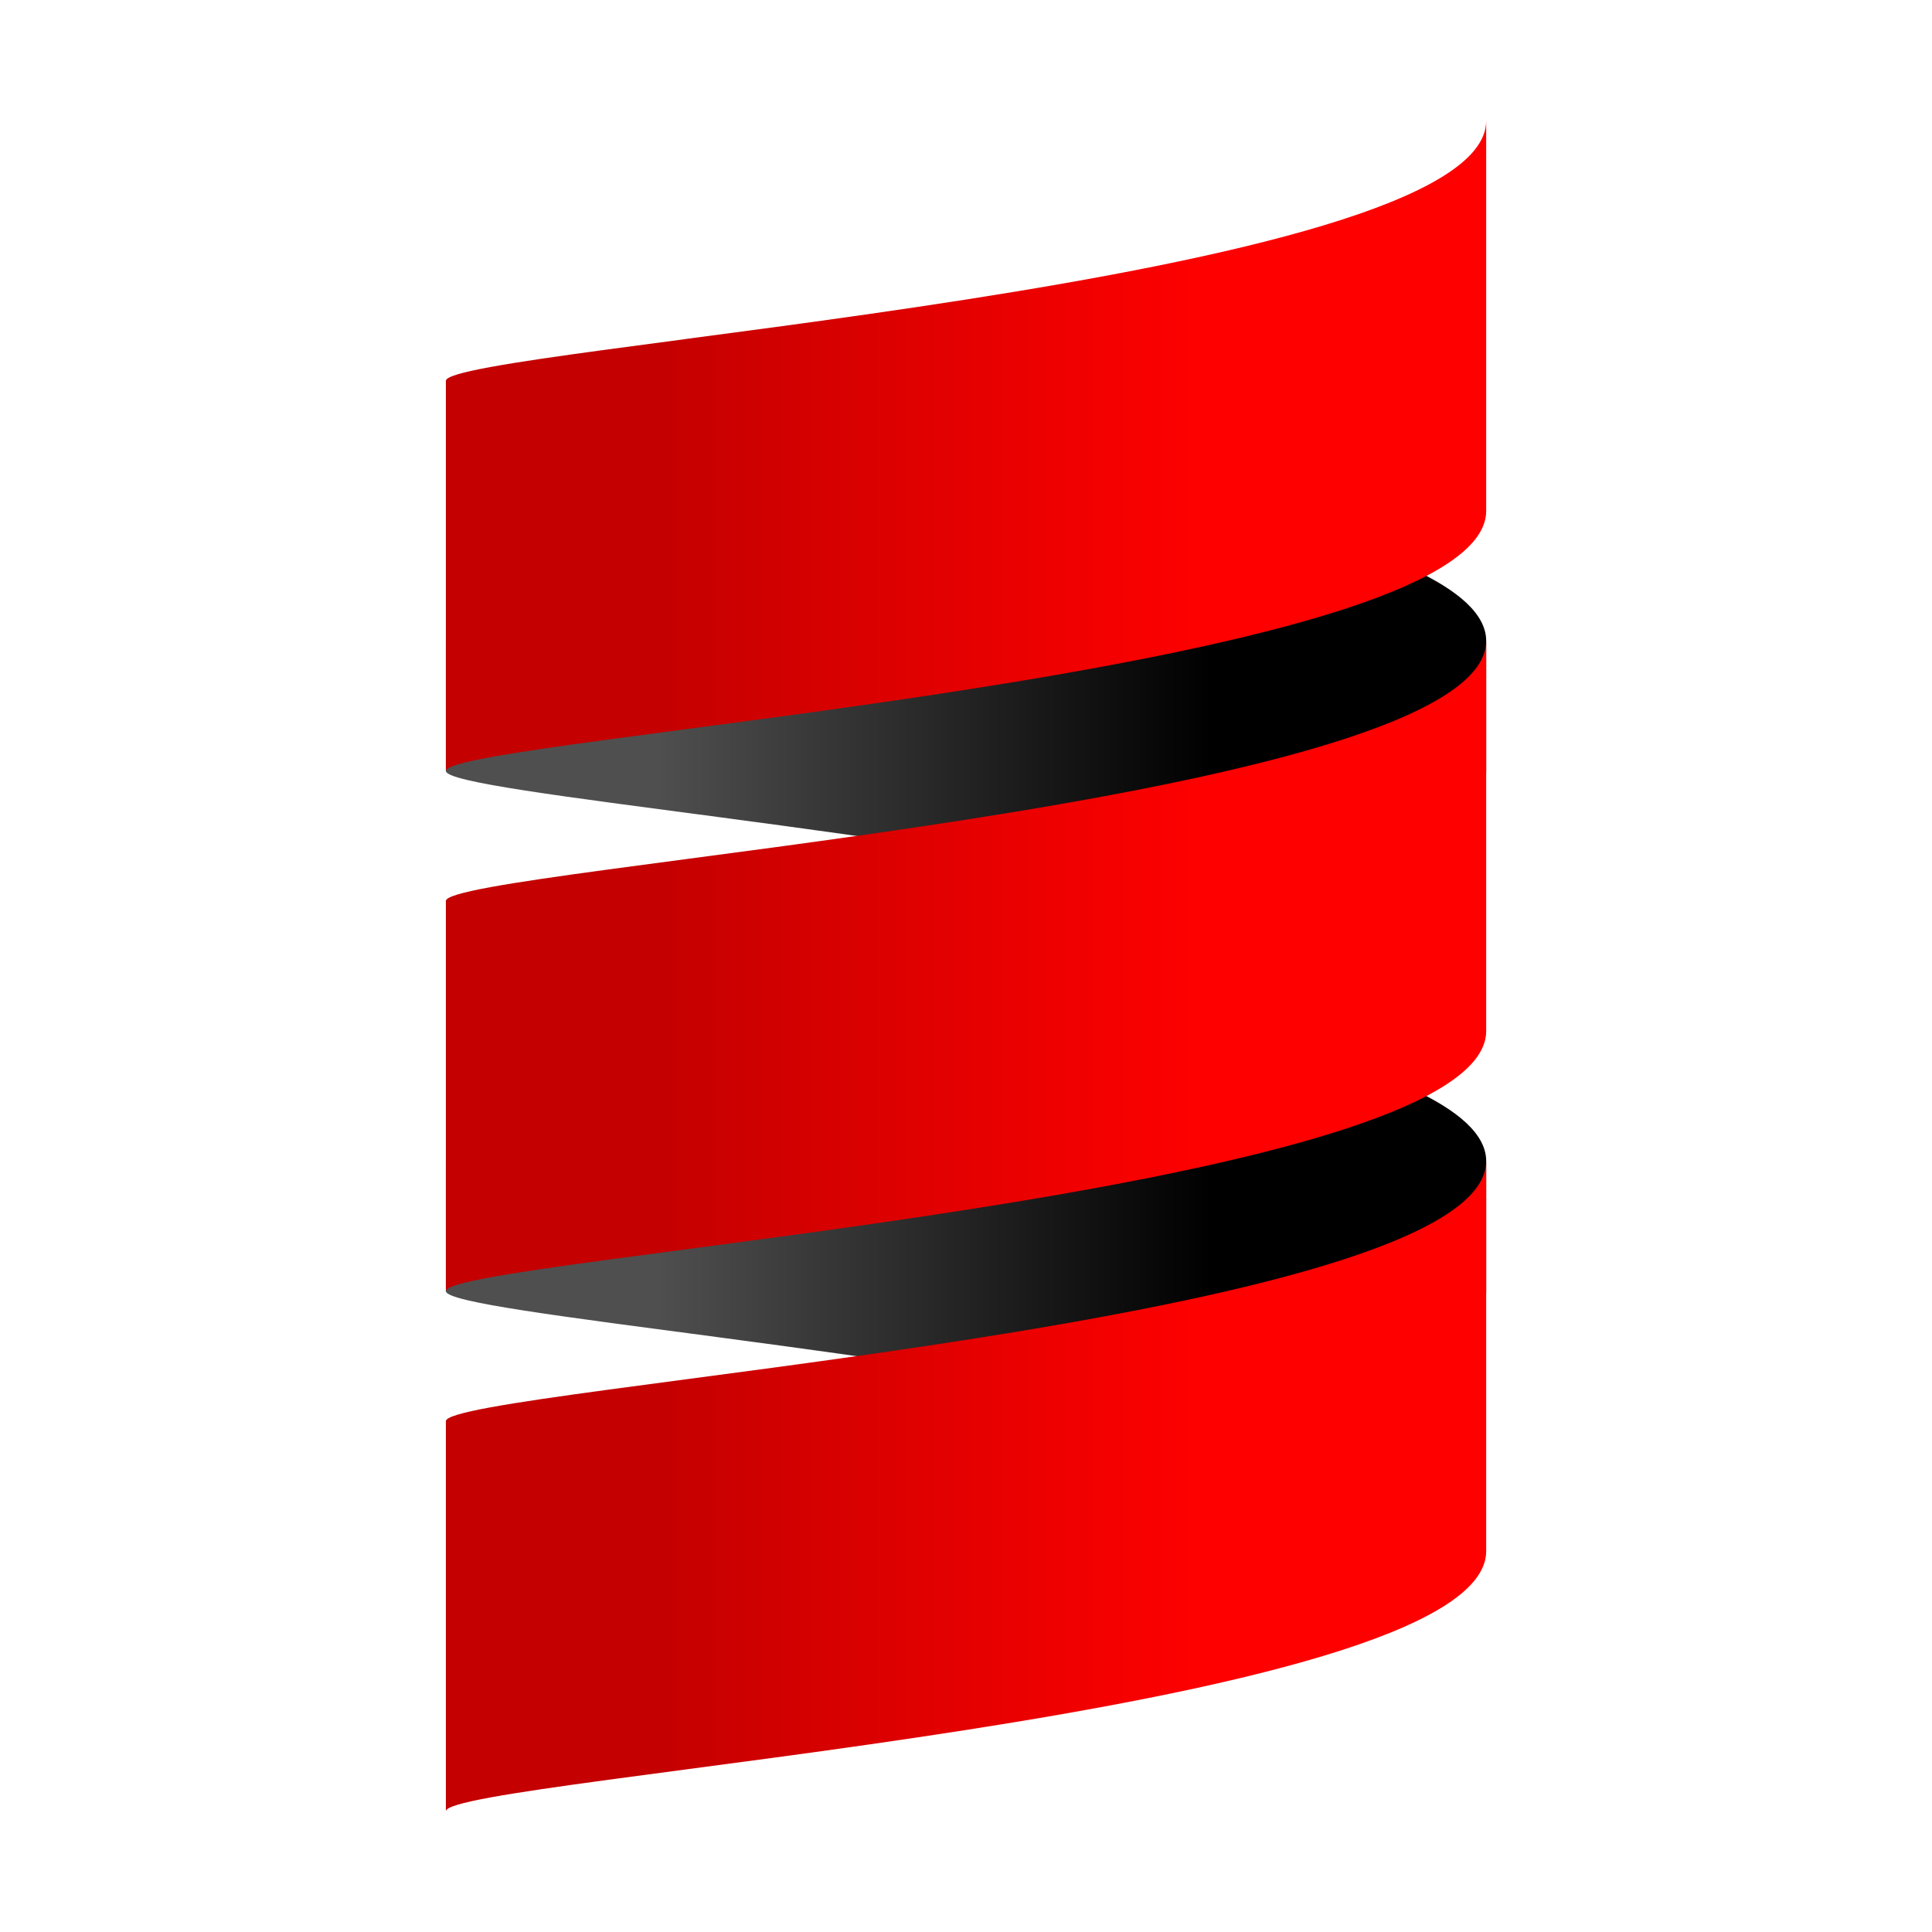
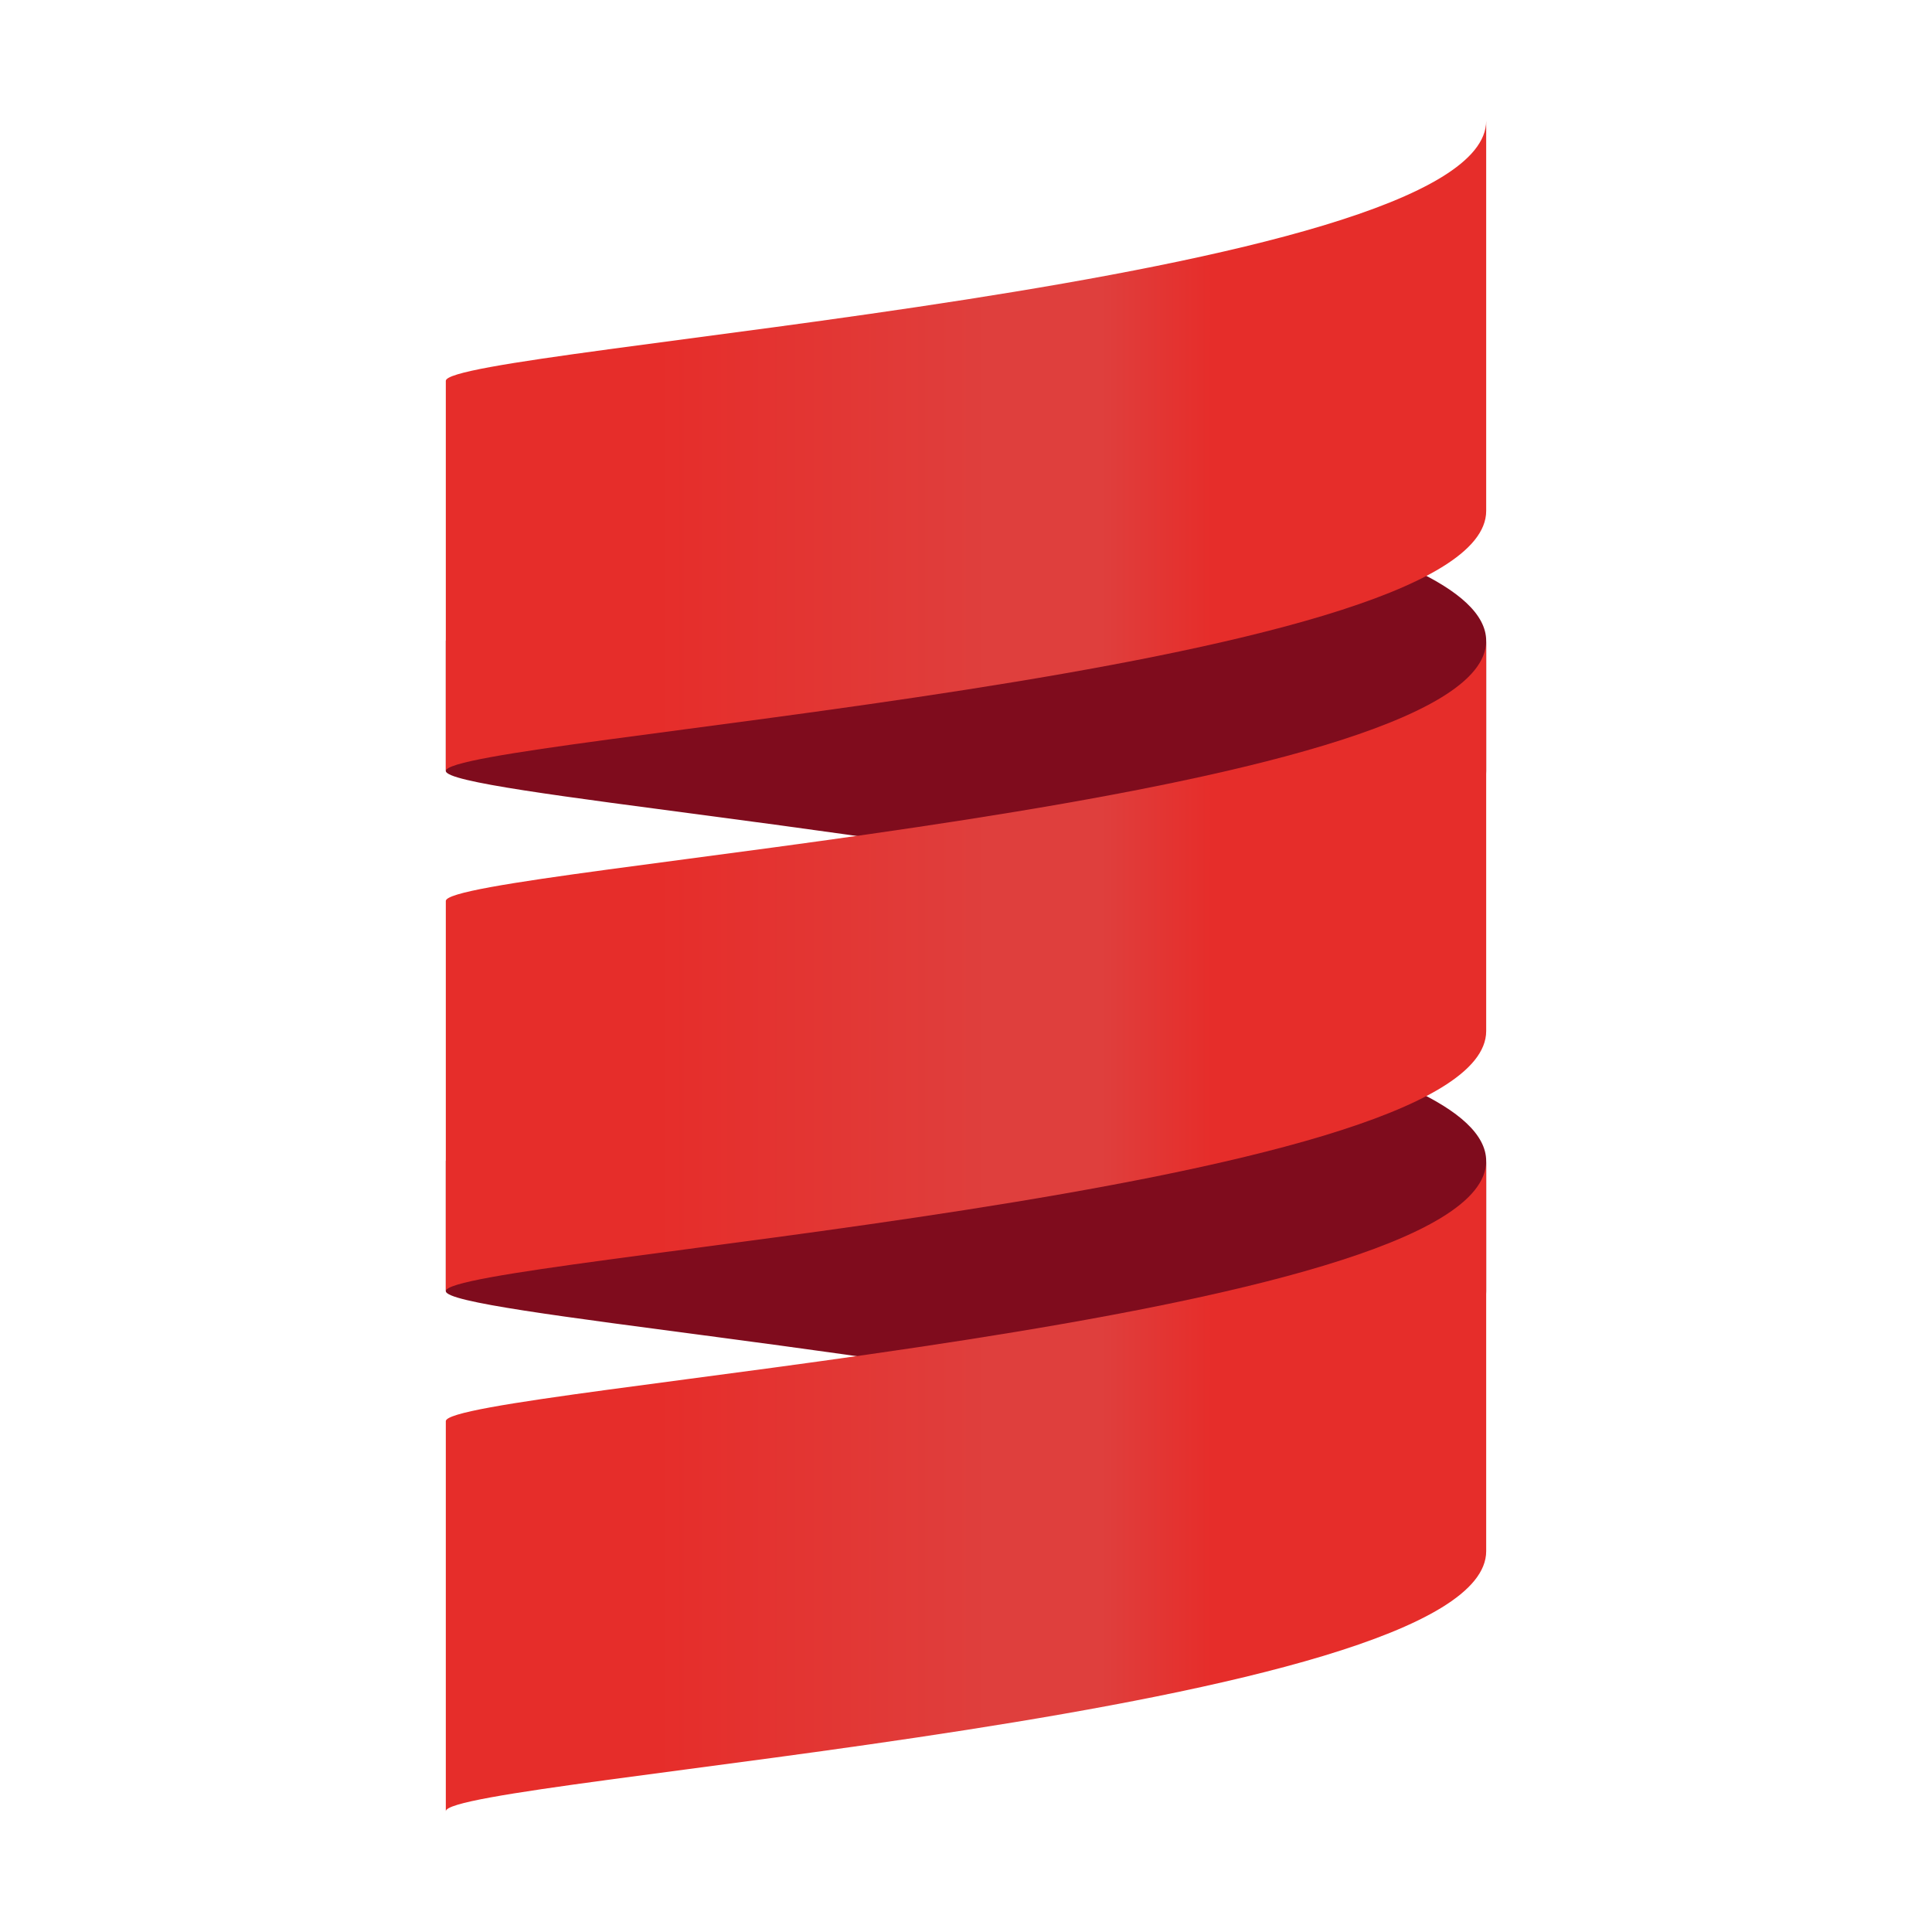
<svg xmlns="http://www.w3.org/2000/svg" xmlns:xlink="http://www.w3.org/1999/xlink" viewBox="0 0 32 32">
  <defs>
-     <radialGradient id="a" cx="-36.176" cy="-852.913" r="48.27" gradientTransform="matrix(0.36, 0.402, 0.222, -0.163, 183.598, -112.345)" gradientUnits="userSpaceOnUse">
-       <stop offset="0" stop-color="#7ce1ff" />
-       <stop offset="0.3" stop-color="#7ce1ff" stop-opacity="0" />
-     </radialGradient>
-     <radialGradient id="b" cx="4165.973" cy="-1221.763" r="83.239" gradientTransform="matrix(0.031, 0.03, 0.075, -0.062, -58.724, -179.88)" gradientUnits="userSpaceOnUse">
-       <stop offset="0" stop-color="#7ce1ff" />
-       <stop offset="1" stop-color="#7ce1ff" stop-opacity="0" />
-     </radialGradient>
-     <radialGradient id="c" cx="-298.938" cy="-543.943" r="27.886" gradientTransform="matrix(-1.048, -0.5, -1.117, 0.527, -937.241, 159.626)" gradientUnits="userSpaceOnUse">
-       <stop offset="0" stop-color="#7ce1ff" stop-opacity="0.8" />
-       <stop offset="0.15" stop-color="#7ce1ff" stop-opacity="0" />
-     </radialGradient>
-     <linearGradient id="d" x1="-134.907" y1="-173.946" x2="-134.896" y2="-173.946" gradientTransform="translate(207495 100343.75) scale(1538 576.75)" gradientUnits="userSpaceOnUse">
-       <stop offset="0" stop-color="#4f4f4f" />
-       <stop offset="1" />
+     <linearGradient id="a" x1="-134.907" y1="204.572" x2="-134.896" y2="204.572" gradientTransform="matrix(1538, 0, 0, -961.25, 207495, 196661)" gradientUnits="userSpaceOnUse">
+       <stop offset="0" stop-color="#e62d2a" />
+       <stop offset="0.6" stop-color="#df3f3d" />
+       <stop offset="0.8" stop-color="#df3f3d" />
+       <stop offset="1" stop-color="#e62d2a" />
    </linearGradient>
-     <linearGradient id="e" x1="-134.907" y1="-172.628" x2="-134.896" y2="-172.628" gradientTransform="translate(207495 99574.75) scale(1538 576.75)" xlink:href="#d" />
-     <linearGradient id="f" x1="-134.907" y1="-172.572" x2="-134.896" y2="-172.572" gradientTransform="translate(207495 165901) scale(1538 961.25)" gradientUnits="userSpaceOnUse">
-       <stop offset="0" stop-color="#c40000" />
-       <stop offset="1" stop-color="red" />
-     </linearGradient>
-     <linearGradient id="g" x1="-134.907" y1="-171.781" x2="-134.896" y2="-171.781" gradientTransform="translate(207495 165132) scale(1538 961.25)" xlink:href="#f" />
-     <linearGradient id="h" x1="-134.907" y1="-173.363" x2="-134.896" y2="-173.363" gradientTransform="translate(207495 166670) scale(1538 961.25)" xlink:href="#f" />
+     <linearGradient id="b" x1="-134.907" y1="203.781" x2="-134.896" y2="203.781" gradientTransform="matrix(1538, 0, 0, -961.25, 207495, 195892)" xlink:href="#a" />
+     <linearGradient id="c" x1="-134.907" y1="205.363" x2="-134.896" y2="205.363" gradientTransform="matrix(1538, 0, 0, -961.25, 207495, 197430)" xlink:href="#a" />
  </defs>
-   <path d="M-15.442,15.816c.061-.183-7-7.561-7-7.561" style="fill:none;stroke-linecap:round;stroke-width:76.717px;stroke:url(#a)" />
-   <path d="M-25.442,22.835s9.942-6.825,10-7" style="fill:#2aa7c9;stroke-linecap:round;stroke-width:76.717px;stroke:url(#b)" />
-   <path d="M-25.27,23.121h1.124" style="fill:none;stroke-linecap:round;stroke-width:100px;stroke:url(#c)" />
-   <path d="M7.385,19.231v2.154c0,.363,7.833.971,12.937,2.154,2.465-.571,4.294-1.277,4.294-2.154V19.231c0-.877-1.829-1.582-4.294-2.154-5.1,1.183-12.937,1.791-12.937,2.154" style="fill:url(#d)" />
-   <path d="M7.385,10.615v2.154c0,.363,7.833.971,12.937,2.154,2.465-.571,4.294-1.277,4.294-2.154V10.615c0-.877-1.829-1.582-4.294-2.154-5.1,1.183-12.937,1.791-12.937,2.154" style="fill:url(#e)" />
-   <path d="M7.385,14.923v6.462c0-.538,17.231-1.615,17.231-4.308V10.615c0,2.692-17.231,3.769-17.231,4.308" style="fill:url(#f)" />
-   <path d="M7.385,6.308v6.462c0-.538,17.231-1.615,17.231-4.308V2c0,2.692-17.231,3.769-17.231,4.308" style="fill:url(#g)" />
-   <path d="M7.385,23.538V30c0-.538,17.231-1.615,17.231-4.308V19.231c0,2.692-17.231,3.769-17.231,4.308" style="fill:url(#h)" />
+   <path d="M7.384,19.231v2.154c0,.363,7.833.971,12.937,2.154,2.465-.571,4.295-1.277,4.295-2.154V19.231c0-.877-1.83-1.582-4.295-2.154-5.1,1.183-12.937,1.791-12.937,2.154" style="fill:#7f0c1d" />
+   <path d="M7.384,10.615v2.154c0,.363,7.833.971,12.937,2.154,2.465-.571,4.295-1.277,4.295-2.154V10.615c0-.877-1.83-1.582-4.295-2.154-5.1,1.183-12.937,1.791-12.937,2.154" style="fill:#7f0c1d" />
+   <path d="M7.384,14.923v6.462c0-.538,17.232-1.615,17.232-4.308V10.615c0,2.692-17.232,3.769-17.232,4.308" style="fill:url(#a)" />
+   <path d="M7.384,6.308V12.77c0-.538,17.232-1.615,17.232-4.308V2c0,2.692-17.232,3.769-17.232,4.308" style="fill:url(#b)" />
+   <path d="M7.384,23.538V30c0-.538,17.232-1.615,17.232-4.308V19.231c0,2.692-17.232,3.769-17.232,4.308" style="fill:url(#c)" />
</svg>
